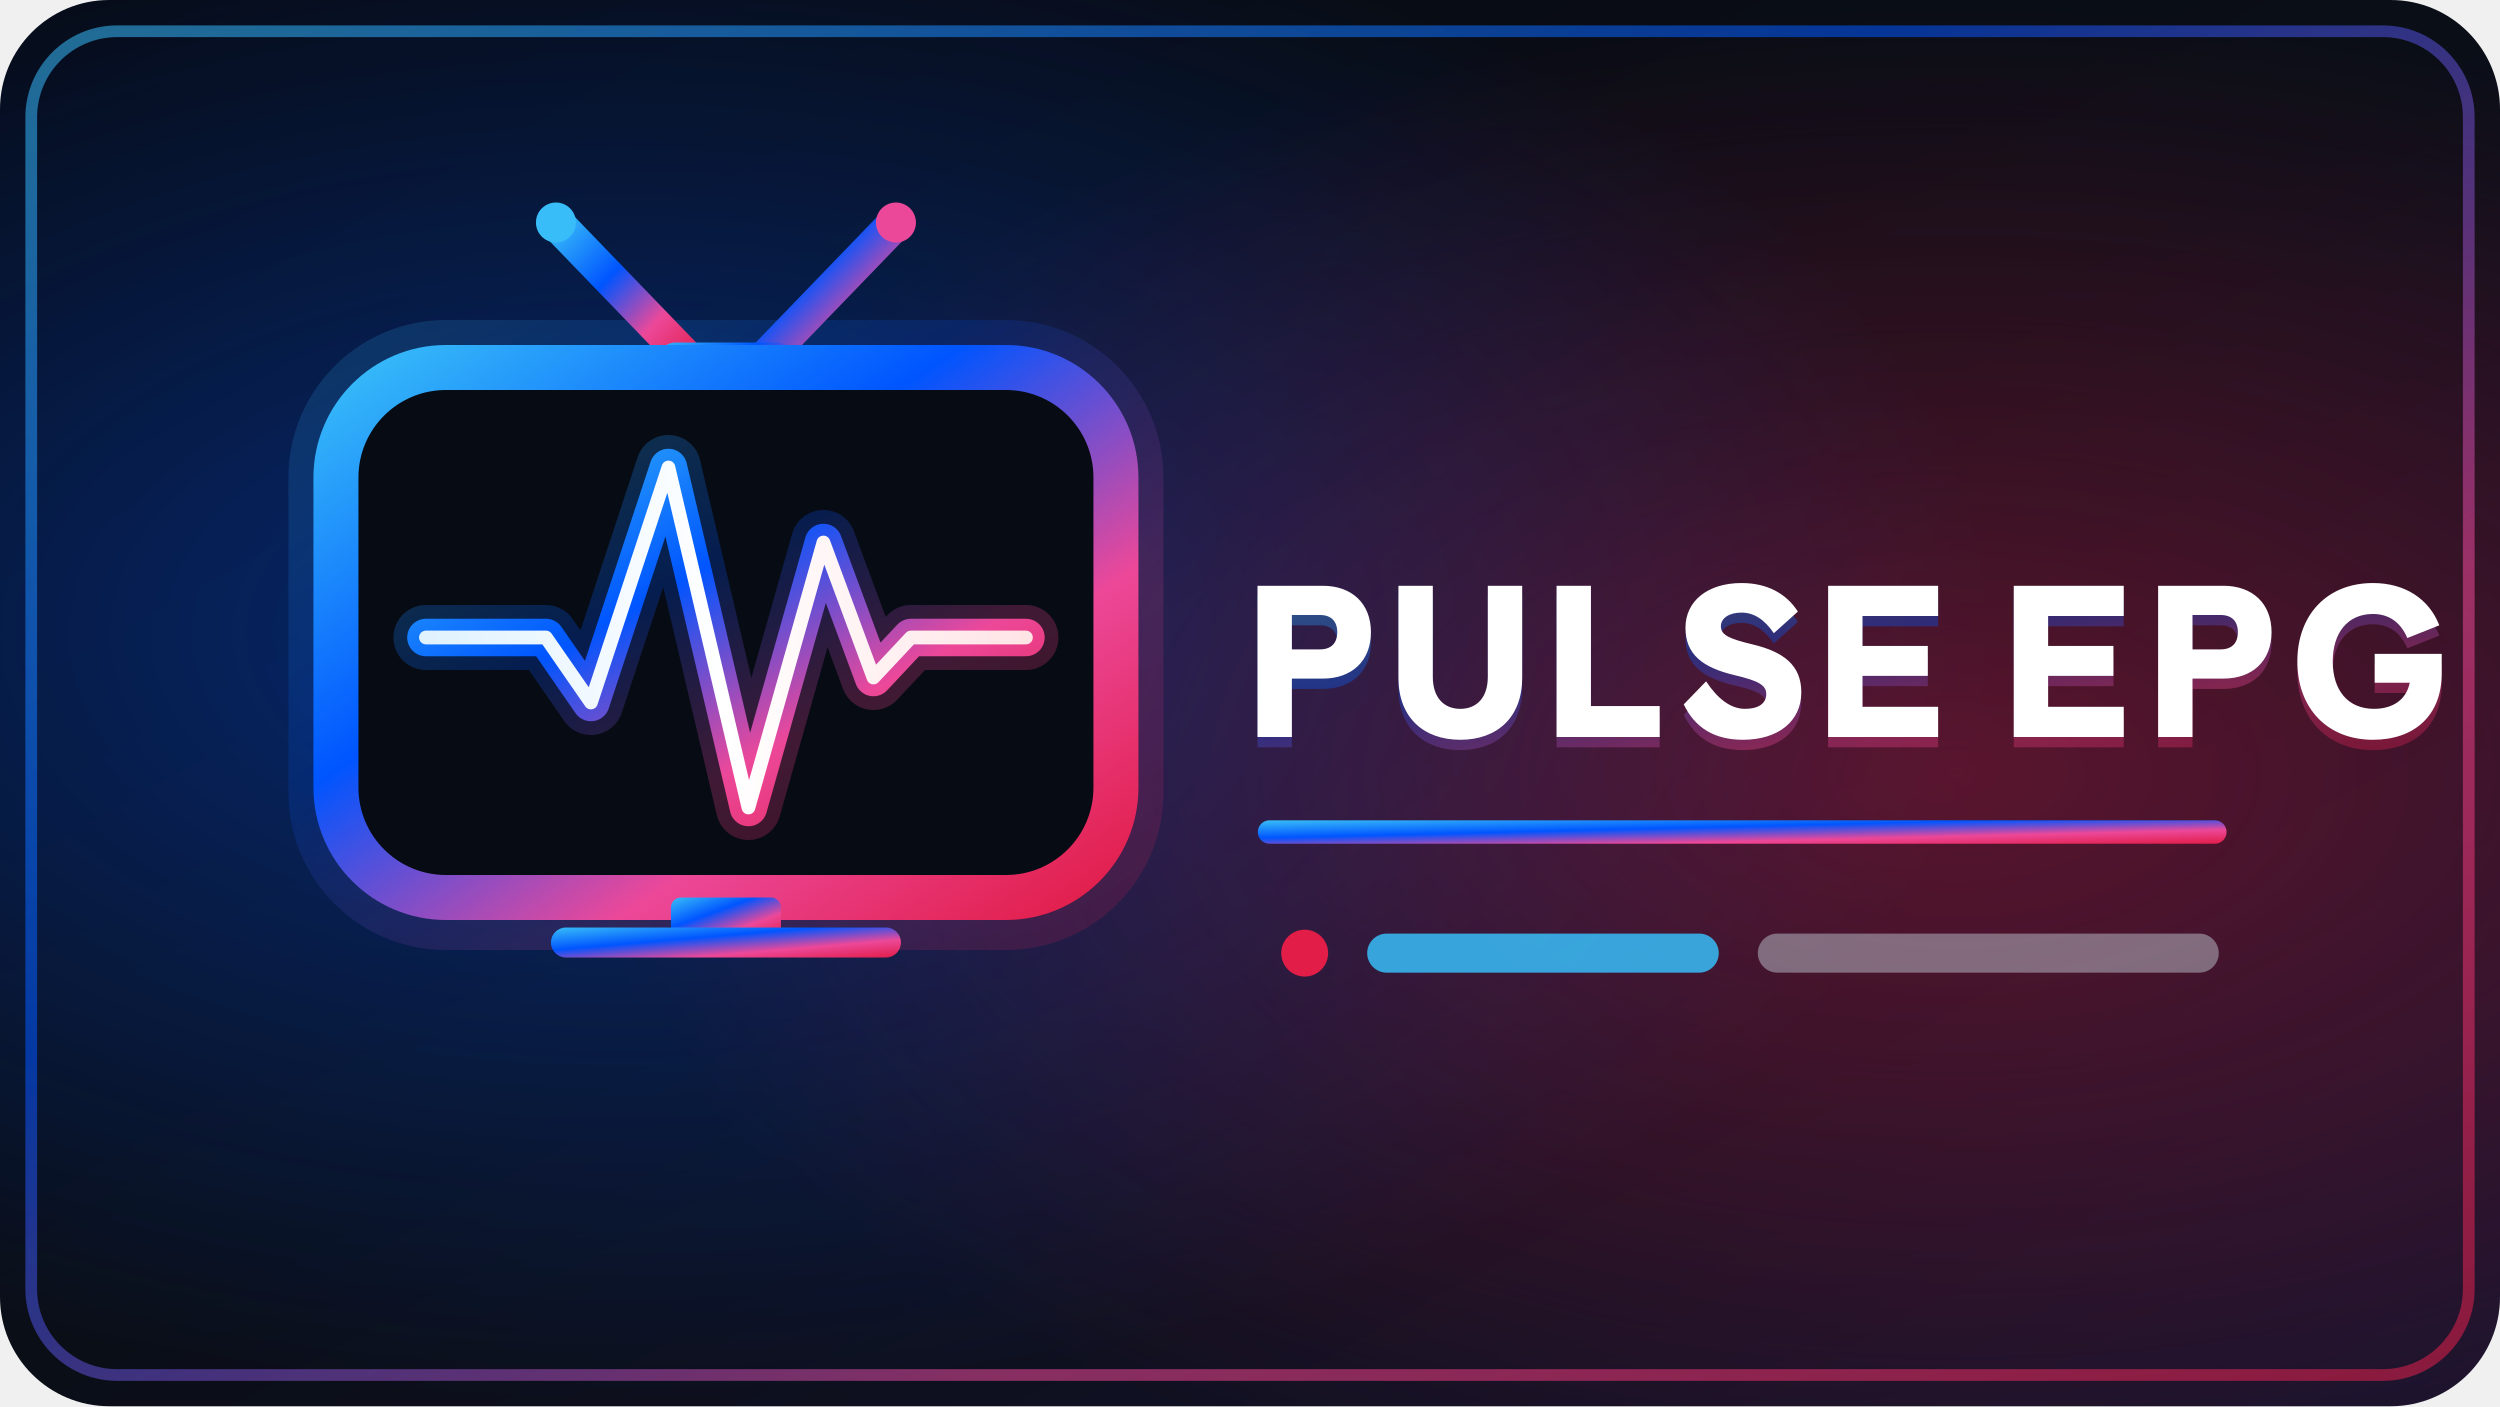
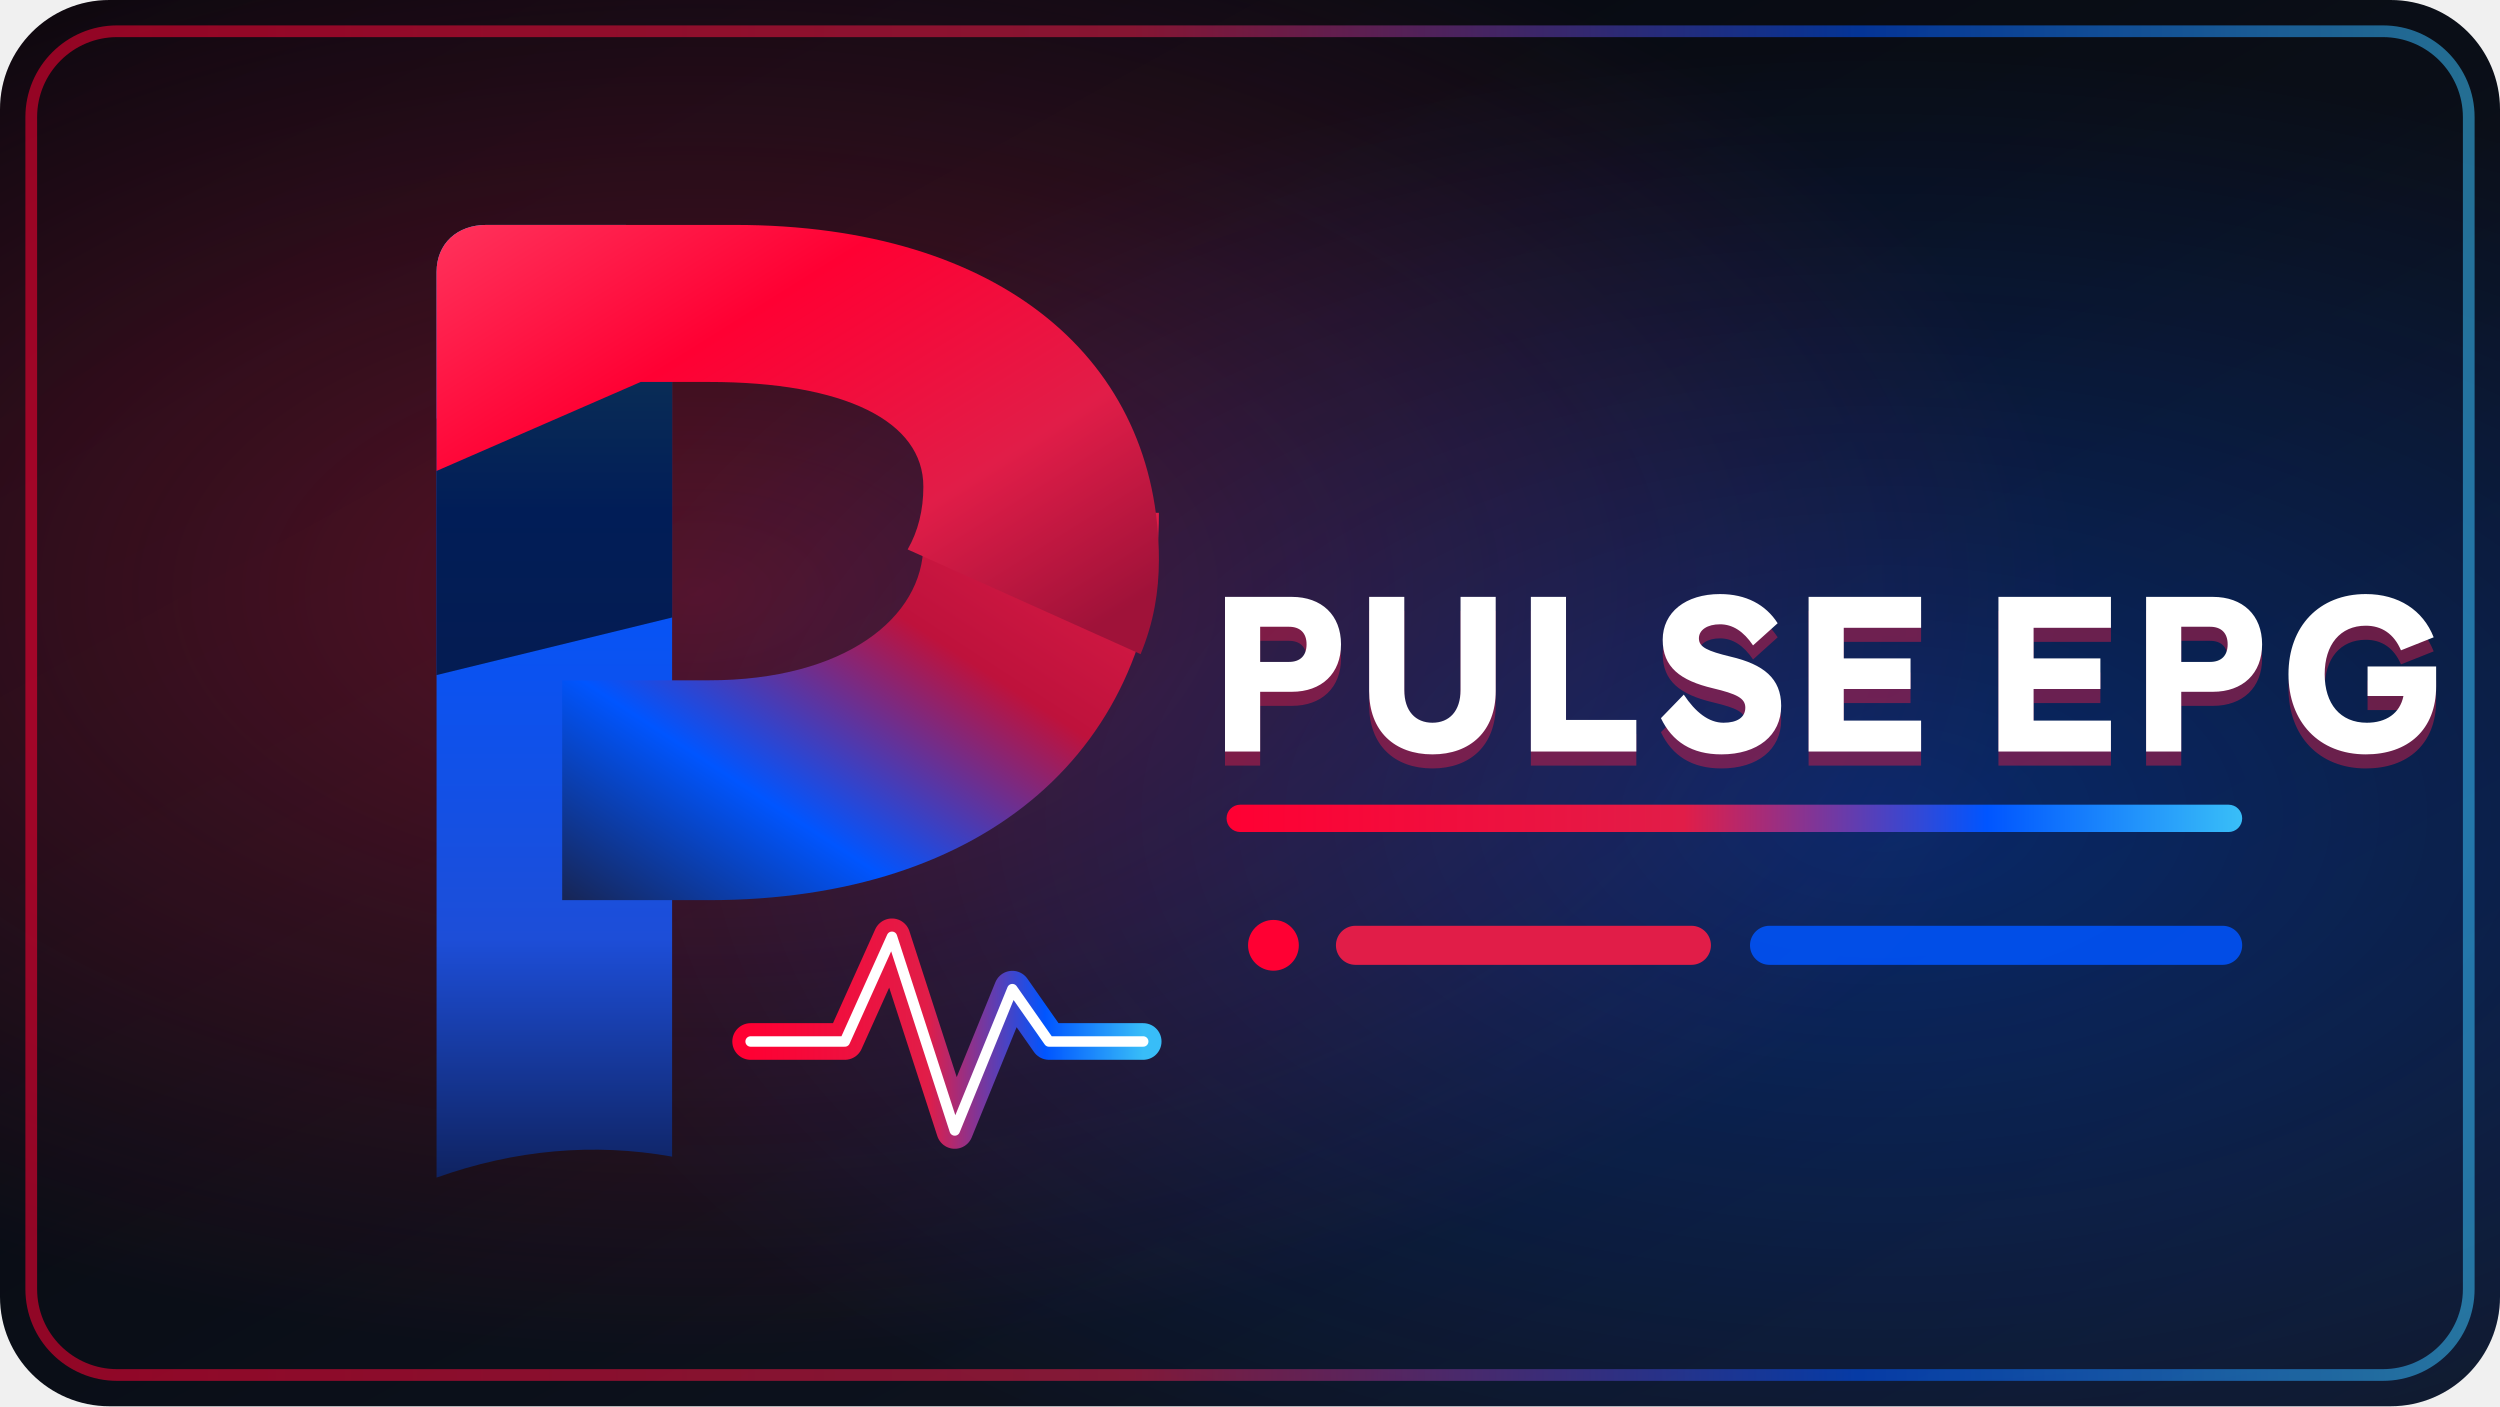
<svg xmlns="http://www.w3.org/2000/svg" viewBox="0 0 640 360" width="640" height="360">
  <defs>
    <linearGradient id="tvBgGrad" x1="0%" y1="0%" x2="100%" y2="100%">
-       <stop offset="0%" stop-color="#060911" />
+       <stop offset="0%" stop-color="#05070d" />
      <stop offset="50%" stop-color="#0a0e17" />
-       <stop offset="100%" stop-color="#15132d" />
+       <stop offset="100%" stop-color="#111827" />
    </linearGradient>
-     <radialGradient id="tvBlueGlow" cx="25%" cy="45%" r="55%">
-       <stop offset="0%" stop-color="#0055ff" stop-opacity="0.40" />
-       <stop offset="100%" stop-color="#0055ff" stop-opacity="0" />
-     </radialGradient>
-     <radialGradient id="tvCrimsonGlow" cx="78%" cy="55%" r="55%">
+     <radialGradient id="tvCrimsonGlow" cx="28%" cy="42%" r="55%">
      <stop offset="0%" stop-color="#e11d48" stop-opacity="0.36" />
      <stop offset="100%" stop-color="#e11d48" stop-opacity="0" />
    </radialGradient>
-     <linearGradient id="tvBrandGrad" x1="0%" y1="0%" x2="100%" y2="100%">
+     <radialGradient id="tvBlueGlow" cx="75%" cy="58%" r="55%">
+       <stop offset="0%" stop-color="#0055ff" stop-opacity="0.34" />
+       <stop offset="100%" stop-color="#0055ff" stop-opacity="0" />
+     </radialGradient>
+     <linearGradient id="tvStemBlue" x1="0%" y1="0%" x2="0%" y2="100%">
      <stop offset="0%" stop-color="#38bdf8" />
-       <stop offset="38%" stop-color="#0055ff" />
-       <stop offset="70%" stop-color="#ec4899" />
-       <stop offset="100%" stop-color="#e11d48" />
+       <stop offset="30%" stop-color="#0055ff" />
+       <stop offset="75%" stop-color="#1d4ed8" />
+       <stop offset="100%" stop-color="#0f2361" />
    </linearGradient>
-     <linearGradient id="tvPulseCore" x1="0%" y1="50%" x2="100%" y2="50%">
-       <stop offset="0%" stop-color="#e0f2fe" />
-       <stop offset="50%" stop-color="#ffffff" />
-       <stop offset="100%" stop-color="#ffe4e6" />
+     <linearGradient id="tvUnderLoop" x1="100%" y1="0%" x2="0%" y2="100%">
+       <stop offset="0%" stop-color="#e11d48" />
+       <stop offset="35%" stop-color="#be123c" />
+       <stop offset="70%" stop-color="#0055ff" />
+       <stop offset="100%" stop-color="#172554" />
+     </linearGradient>
+     <linearGradient id="tvHeroCrimson" x1="0%" y1="0%" x2="95%" y2="90%">
+       <stop offset="0%" stop-color="#ff335c" />
+       <stop offset="35%" stop-color="#ff0033" />
+       <stop offset="72%" stop-color="#e11d48" />
+       <stop offset="100%" stop-color="#9f1239" />
+     </linearGradient>
+     <linearGradient id="tvBrandGrad" x1="0%" y1="0%" x2="100%" y2="0%">
+       <stop offset="0%" stop-color="#ff0033" />
+       <stop offset="45%" stop-color="#e11d48" />
+       <stop offset="75%" stop-color="#0055ff" />
+       <stop offset="100%" stop-color="#38bdf8" />
    </linearGradient>
  </defs>
  <rect width="640" height="360" rx="28" fill="url(#tvBgGrad)" />
+   <rect width="640" height="360" rx="28" fill="url(#tvCrimsonGlow)" />
  <rect width="640" height="360" rx="28" fill="url(#tvBlueGlow)" />
-   <rect width="640" height="360" rx="28" fill="url(#tvCrimsonGlow)" />
  <rect x="8" y="8" width="624" height="344" rx="22" fill="none" stroke="url(#tvBrandGrad)" stroke-width="3" stroke-opacity="0.55" />
-   <g transform="translate(22, 16) scale(0.64)">
-     <rect x="94" y="116" width="324" height="226" rx="50" fill="none" stroke="url(#tvBrandGrad)" stroke-width="26" stroke-opacity="0.16" />
-     <path d="M188 64 L244 122" stroke="url(#tvBrandGrad)" stroke-width="14" stroke-linecap="round" />
-     <path d="M324 64 L268 122" stroke="url(#tvBrandGrad)" stroke-width="14" stroke-linecap="round" />
-     <circle cx="188" cy="64" r="8" fill="#38bdf8" />
-     <circle cx="324" cy="64" r="8" fill="#ec4899" />
-     <rect x="228" y="112" width="56" height="16" rx="8" fill="url(#tvBrandGrad)" />
-     <rect x="100" y="122" width="312" height="212" rx="44" fill="#070b14" stroke="url(#tvBrandGrad)" stroke-width="18" />
-     <path d="M 136 230 H 184 L 202 256 L 233 162 L 265 298 L 295 192 L 315 246 L 330 230 H 376" fill="none" stroke="url(#tvBrandGrad)" stroke-width="26" stroke-linecap="round" stroke-linejoin="round" stroke-opacity="0.25" />
-     <path d="M 136 230 H 184 L 202 256 L 233 162 L 265 298 L 295 192 L 315 246 L 330 230 H 376" fill="none" stroke="url(#tvBrandGrad)" stroke-width="15" stroke-linecap="round" stroke-linejoin="round" />
-     <path d="M 136 230 H 184 L 202 256 L 233 162 L 265 298 L 295 192 L 315 246 L 330 230 H 376" fill="none" stroke="url(#tvPulseCore)" stroke-width="5.5" stroke-linecap="round" stroke-linejoin="round" />
-     <rect x="234" y="334" width="44" height="16" rx="4" fill="url(#tvBrandGrad)" />
-     <rect x="186" y="346" width="140" height="12" rx="6" fill="url(#tvBrandGrad)" />
+   <g transform="translate(26, 8) scale(0.67)">
+     <path d="M 128 92 C 128 81, 136 74, 147 74 H 200 C 210 74, 218 81, 218 92 V 430 Q 173 422, 128 438 Z" fill="url(#tvStemBlue)" />
+     <path d="M 314 184 H 404 C 404 274, 338 332, 232 332 H 176 V 248 H 232 C 284 248, 314 224, 314 196 Z" fill="url(#tvUnderLoop)" />
+     <path d="M 128 148 L 218 112 V 224 L 128 246 Z" fill="#020409" fill-opacity="0.68" />
+     <path d="M 128 92 C 128 81, 136 74, 147 74 H 242 C 344 74, 404 126, 404 202 C 404 214, 402 226, 397 238 L 308 198 C 312 191, 314 183, 314 174 C 314 149, 284 134, 232 134 H 206 L 128 168 Z" fill="url(#tvHeroCrimson)" />
+     <path d="M 248 386 H 284 L 302 346 L 326 420 L 348 366 L 362 386 H 398" fill="none" stroke="url(#tvBrandGrad)" stroke-width="14" stroke-linecap="round" stroke-linejoin="round" />
+     <path d="M 248 386 H 284 L 302 346 L 326 420 L 348 366 L 362 386 H 398" fill="none" stroke="#ffffff" stroke-width="4" stroke-linecap="round" stroke-linejoin="round" />
  </g>
-   <g transform="translate(248, -195) scale(0.88)">
-     <path d="M84 436V392H103C111.5 392 117 397.2 117 405.5C117 413.8 111.5 419 103 419H94V436H84ZM94 410.5H102.2C105.4 410.5 107.2 408.7 107.2 405.5C107.2 402.3 105.4 400.5 102.2 400.5H94V410.5Z M125 392H135V418.5C135 424.5 138.2 427.8 143 427.8C147.8 427.8 151 424.5 151 418.5V392H161V418.8C161 430.2 153.8 436.8 143 436.8C132.2 436.8 125 430.2 125 418.8V392Z M171 392H181V427H201V436H171V392Z M208 426.5L214.5 419.8C217.8 424.8 221.6 427.8 225.8 427.8C229.8 427.8 232 426.2 232 423.5C232 420.8 229.5 419.6 222.8 418C213.5 415.8 208.5 412 208.5 404.2C208.5 396.4 215 391.2 224.8 391.2C232.2 391.2 237.8 394.2 241.2 399.5L234.2 405.8C231.5 401.8 228.4 399.8 224.8 399.8C221.2 399.8 218.8 401.4 218.8 403.8C218.8 406.3 221.2 407.4 227.8 409C237.2 411.2 242.2 415.2 242.2 423C242.2 431.4 235.5 436.8 225.2 436.8C216.8 436.8 211.2 433.2 208 426.5Z M250 392H282V400.8H260V409.5H279V418.2H260V427.2H282V436H250V392Z M304 392H336V400.8H314V409.5H333V418.2H314V427.2H336V436H304V392Z M346 436V392H365C373.5 392 379 397.2 379 405.5C379 413.8 373.5 419 365 419H356V436H346ZM356 410.5H364.2C367.4 410.5 369.2 408.7 369.2 405.5C369.2 402.3 367.4 400.5 364.2 400.5H356V410.5Z M408.5 391.2C417.8 391.2 424.8 395.8 427.8 403.5L418.5 407.2C416.5 402.5 413 400.2 408.5 400.2C401.2 400.2 396.8 405.6 396.8 414C396.8 422.4 401.2 427.8 408.8 427.8C414.2 427.8 418.2 425.2 419.2 420.2H409V411.8H428.5V417.5C428.5 429.8 420.5 436.8 408.5 436.8C395.2 436.8 386.5 427.6 386.5 414C386.5 400.4 395.2 391.2 408.5 391.2Z" fill="url(#tvBrandGrad)" opacity="0.35" transform="translate(0, 3)" />
+   <g transform="translate(238, -200) scale(0.90)">
+     <path d="M84 436V392H103C111.5 392 117 397.2 117 405.5C117 413.8 111.5 419 103 419H94V436H84ZM94 410.5H102.2C105.4 410.5 107.2 408.7 107.2 405.5C107.2 402.3 105.4 400.5 102.2 400.5H94V410.5Z M125 392H135V418.5C135 424.5 138.2 427.8 143 427.8C147.8 427.8 151 424.5 151 418.5V392H161V418.8C161 430.2 153.8 436.8 143 436.8C132.2 436.8 125 430.2 125 418.8V392Z M171 392H181V427H201V436H171V392Z M208 426.5L214.5 419.8C217.8 424.8 221.6 427.8 225.8 427.8C229.8 427.8 232 426.2 232 423.5C232 420.8 229.5 419.6 222.8 418C213.5 415.8 208.5 412 208.5 404.2C208.5 396.4 215 391.2 224.8 391.2C232.2 391.2 237.8 394.2 241.2 399.5L234.2 405.8C231.5 401.8 228.4 399.8 224.8 399.8C221.2 399.8 218.8 401.4 218.8 403.8C218.8 406.3 221.2 407.4 227.8 409C237.2 411.2 242.2 415.2 242.2 423C242.2 431.4 235.5 436.8 225.2 436.8C216.8 436.8 211.2 433.2 208 426.5Z M250 392H282V400.8H260V409.5H279V418.2H260V427.2H282V436H250V392Z M304 392H336V400.8H314V409.5H333V418.2H314V427.2H336V436H304V392Z M346 436V392H365C373.5 392 379 397.2 379 405.5C379 413.8 373.5 419 365 419H356V436H346ZM356 410.5H364.2C367.4 410.5 369.2 408.7 369.2 405.5C369.2 402.3 367.4 400.5 364.2 400.5H356V410.5Z M408.5 391.2C417.8 391.2 424.8 395.8 427.8 403.5L418.5 407.2C416.5 402.5 413 400.2 408.5 400.2C401.2 400.2 396.8 405.6 396.8 414C396.8 422.4 401.2 427.8 408.8 427.8C414.2 427.8 418.2 425.2 419.2 420.2H409V411.8H428.5V417.5C428.5 429.8 420.5 436.8 408.5 436.8C395.2 436.8 386.5 427.6 386.5 414C386.5 400.4 395.2 391.2 408.5 391.2Z" fill="#e11d48" opacity="0.45" transform="translate(0, 4)" />
    <path d="M84 436V392H103C111.5 392 117 397.2 117 405.5C117 413.8 111.5 419 103 419H94V436H84ZM94 410.5H102.2C105.4 410.5 107.2 408.7 107.2 405.5C107.2 402.3 105.4 400.5 102.2 400.5H94V410.5Z M125 392H135V418.5C135 424.5 138.2 427.8 143 427.8C147.8 427.8 151 424.5 151 418.5V392H161V418.8C161 430.2 153.8 436.8 143 436.8C132.2 436.8 125 430.2 125 418.8V392Z M171 392H181V427H201V436H171V392Z M208 426.5L214.5 419.8C217.8 424.8 221.6 427.8 225.8 427.8C229.8 427.8 232 426.2 232 423.5C232 420.8 229.5 419.6 222.8 418C213.5 415.8 208.5 412 208.5 404.2C208.5 396.4 215 391.2 224.8 391.2C232.2 391.2 237.8 394.2 241.2 399.5L234.2 405.8C231.5 401.8 228.4 399.8 224.8 399.8C221.2 399.8 218.8 401.4 218.8 403.8C218.8 406.3 221.2 407.4 227.8 409C237.2 411.2 242.2 415.2 242.2 423C242.2 431.4 235.5 436.8 225.2 436.8C216.8 436.8 211.2 433.2 208 426.5Z M250 392H282V400.8H260V409.5H279V418.2H260V427.2H282V436H250V392Z M304 392H336V400.8H314V409.5H333V418.2H314V427.2H336V436H304V392Z M346 436V392H365C373.5 392 379 397.2 379 405.5C379 413.8 373.5 419 365 419H356V436H346ZM356 410.5H364.2C367.4 410.5 369.2 408.7 369.2 405.5C369.2 402.3 367.4 400.5 364.2 400.5H356V410.5Z M408.5 391.2C417.8 391.2 424.8 395.8 427.8 403.5L418.5 407.2C416.5 402.5 413 400.2 408.5 400.2C401.2 400.2 396.8 405.6 396.8 414C396.8 422.4 401.2 427.8 408.8 427.8C414.2 427.8 418.2 425.2 419.2 420.2H409V411.8H428.5V417.5C428.5 429.8 420.5 436.8 408.5 436.8C395.2 436.8 386.5 427.6 386.5 414C386.5 400.4 395.2 391.2 408.5 391.2Z" fill="#ffffff" />
  </g>
-   <rect x="322" y="210" width="248" height="6" rx="3" fill="url(#tvBrandGrad)" />
-   <circle cx="334" cy="244" r="6" fill="#e11d48" />
-   <rect x="350" y="239" width="90" height="10" rx="5" fill="#38bdf8" fill-opacity="0.85" />
-   <rect x="450" y="239" width="118" height="10" rx="5" fill="#cbd5e1" fill-opacity="0.45" />
+   <rect x="314" y="206" width="260" height="7" rx="3.5" fill="url(#tvBrandGrad)" />
+   <circle cx="326" cy="242" r="6.5" fill="#ff0033" />
+   <rect x="342" y="237" width="96" height="10" rx="5" fill="#e11d48" />
+   <rect x="448" y="237" width="126" height="10" rx="5" fill="#0055ff" fill-opacity="0.85" />
</svg>
